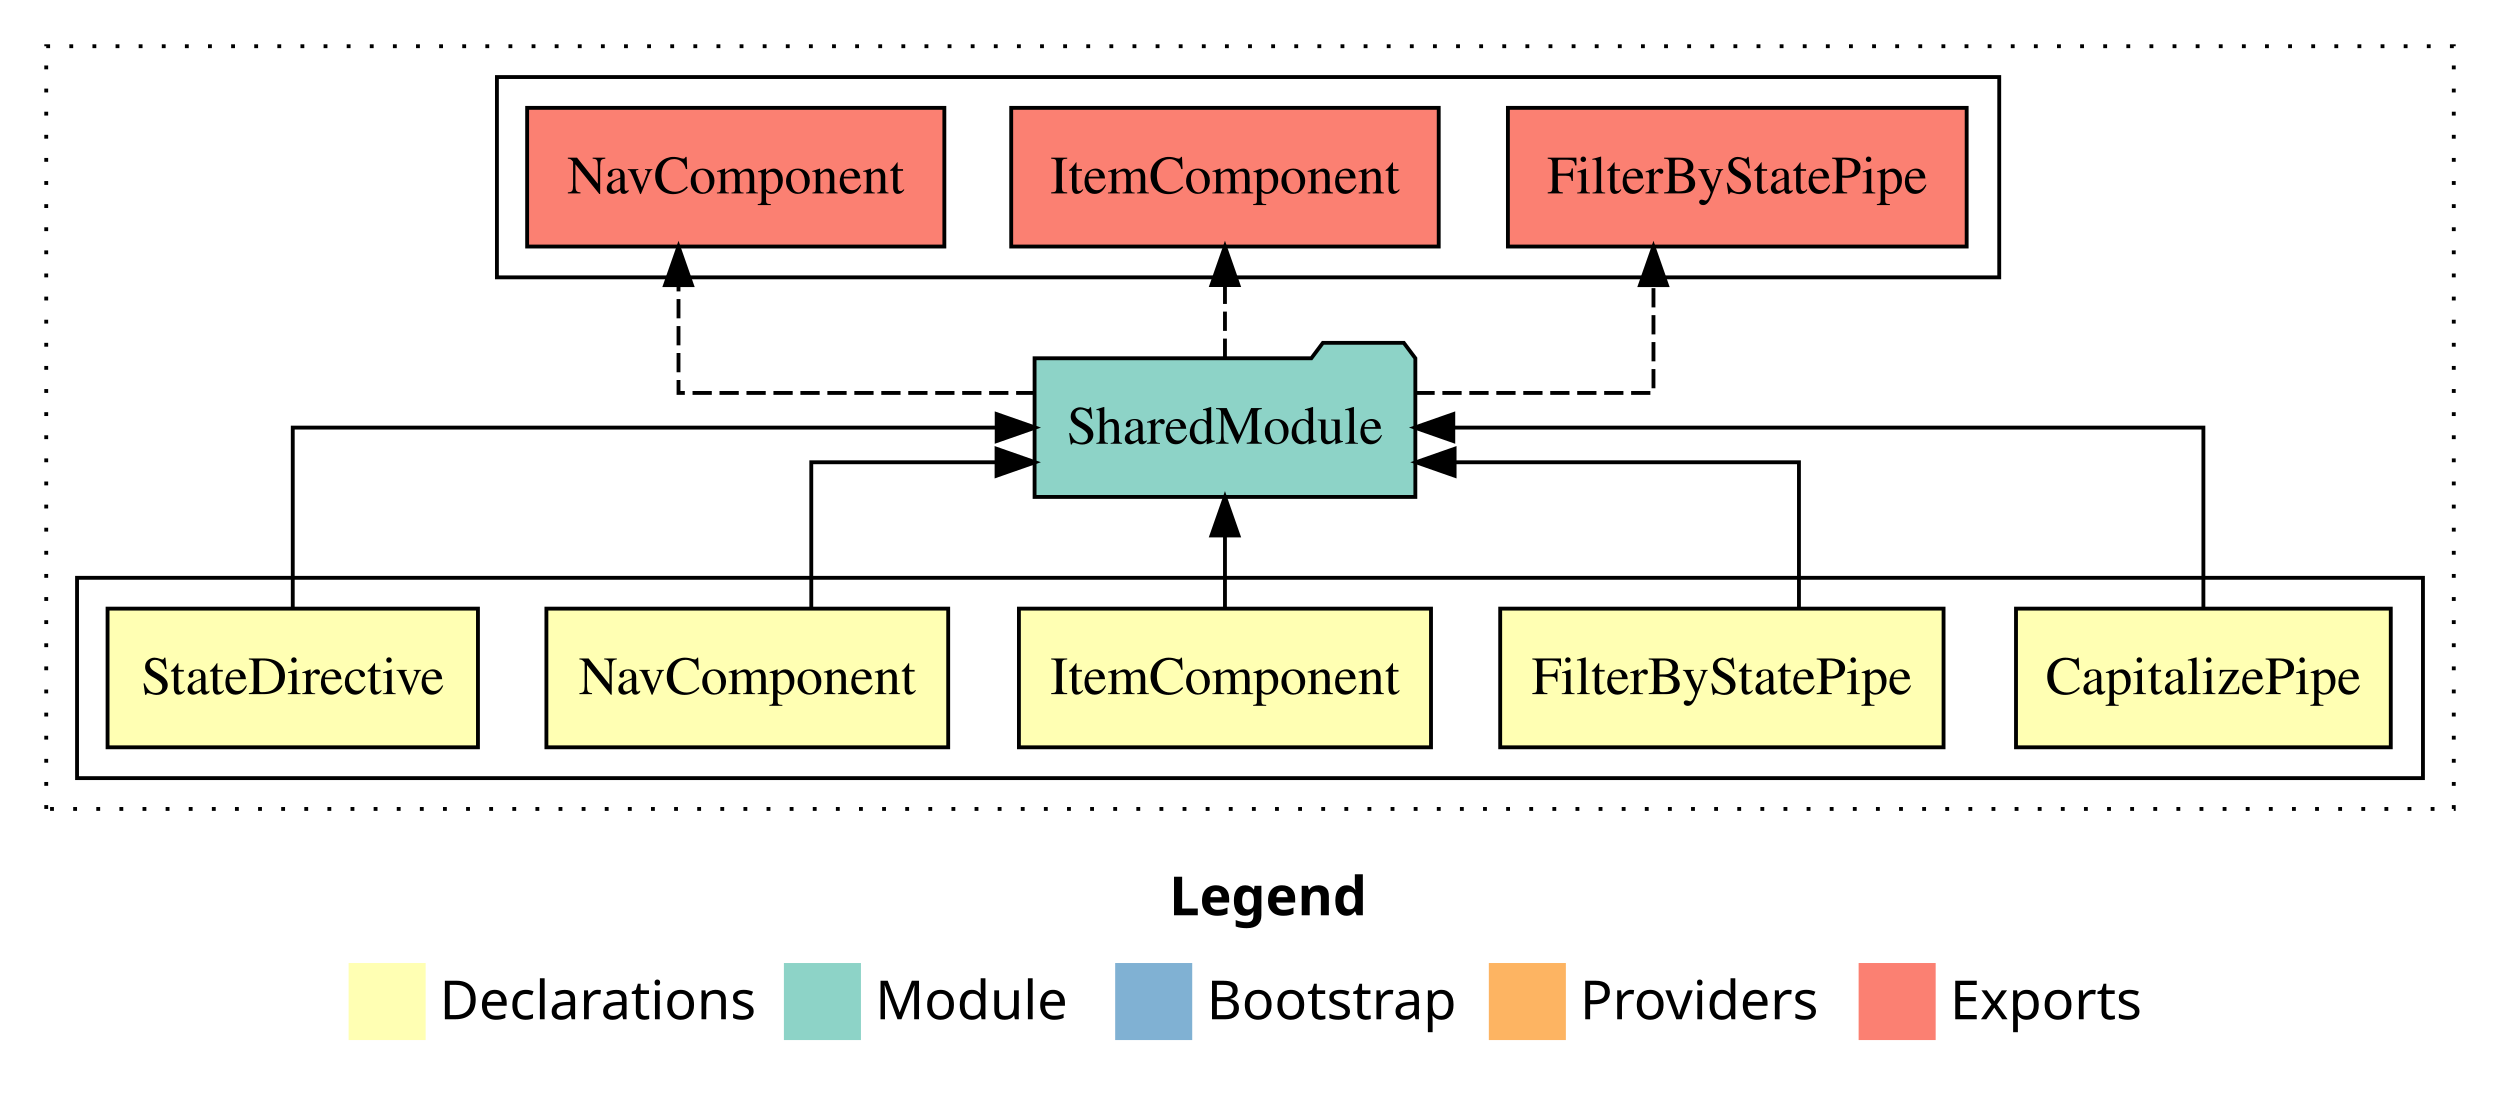
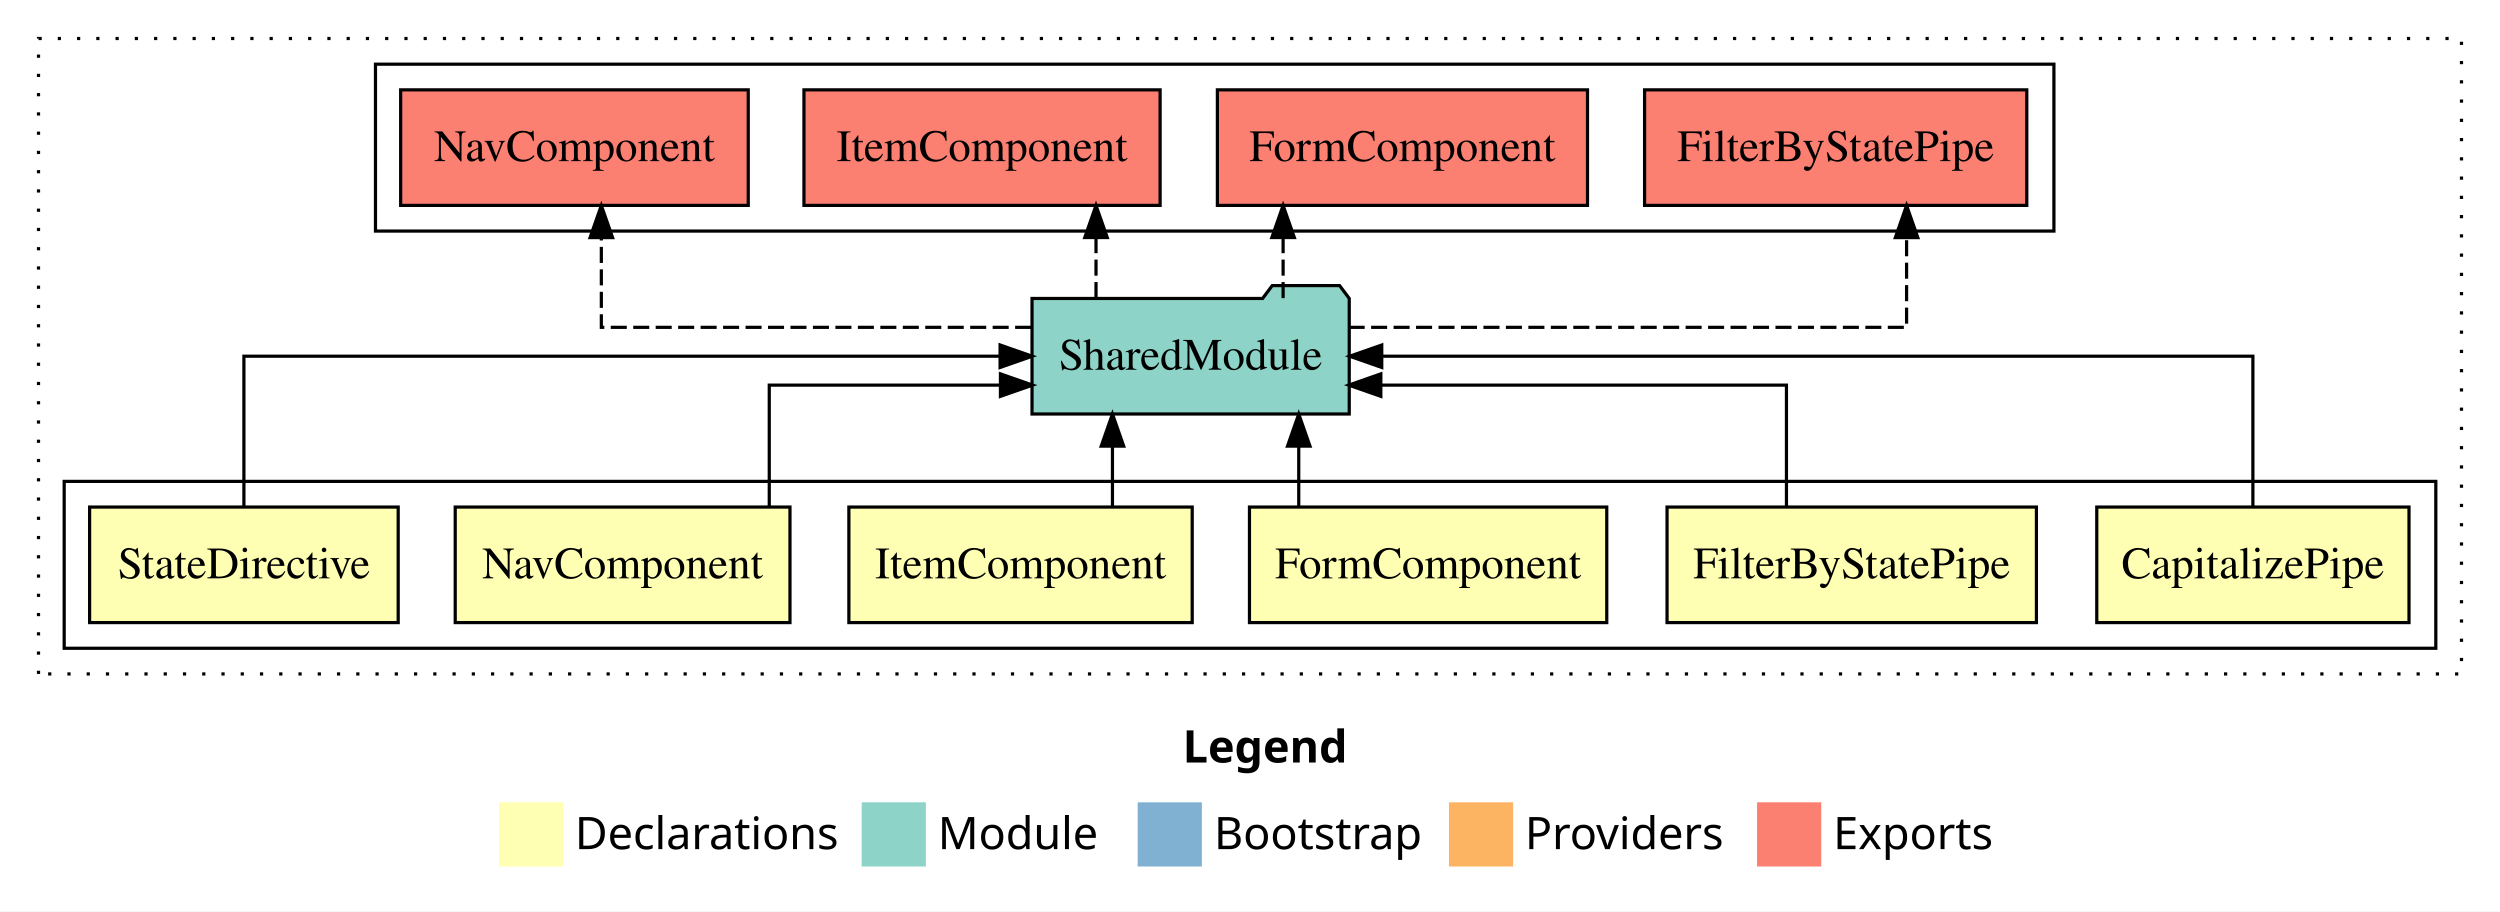
- <svg xmlns="http://www.w3.org/2000/svg" width="649pt" height="284pt" viewBox="0.00 0.00 649.00 284.00">
+ <svg xmlns="http://www.w3.org/2000/svg" width="779pt" height="284pt" viewBox="0.00 0.00 779.00 284.00">
  <g id="graph0" class="graph" transform="scale(1 1) rotate(0) translate(4 280)">
-     <polygon fill="#ffffff" stroke="transparent" points="-4,4 -4,-280 645,-280 645,4 -4,4" />
-     <text text-anchor="start" x="299.509" y="-42.4" font-family="sans-serif" font-weight="bold" font-size="14.00" fill="#000000">Legend</text>
-     <polygon fill="#ffffb3" stroke="transparent" points="86.5,-10 86.5,-30 106.5,-30 106.5,-10 86.5,-10" />
-     <text text-anchor="start" x="110.129" y="-15.4" font-family="sans-serif" font-size="14.00" fill="#000000">  Declarations</text>
-     <polygon fill="#8dd3c7" stroke="transparent" points="199.5,-10 199.5,-30 219.5,-30 219.5,-10 199.5,-10" />
-     <text text-anchor="start" x="223.225" y="-15.4" font-family="sans-serif" font-size="14.00" fill="#000000">  Module</text>
-     <polygon fill="#80b1d3" stroke="transparent" points="285.5,-10 285.5,-30 305.5,-30 305.5,-10 285.5,-10" />
-     <text text-anchor="start" x="309.281" y="-15.4" font-family="sans-serif" font-size="14.00" fill="#000000">  Bootstrap</text>
-     <polygon fill="#fdb462" stroke="transparent" points="382.5,-10 382.5,-30 402.5,-30 402.5,-10 382.5,-10" />
-     <text text-anchor="start" x="406.173" y="-15.4" font-family="sans-serif" font-size="14.00" fill="#000000">  Providers</text>
-     <polygon fill="#fb8072" stroke="transparent" points="478.5,-10 478.5,-30 498.5,-30 498.5,-10 478.5,-10" />
-     <text text-anchor="start" x="502.226" y="-15.4" font-family="sans-serif" font-size="14.00" fill="#000000">  Exports</text>
+     <polygon fill="#ffffff" stroke="transparent" points="-4,4 -4,-280 775,-280 775,4 -4,4" />
+     <text text-anchor="start" x="364.509" y="-42.4" font-family="sans-serif" font-weight="bold" font-size="14.00" fill="#000000">Legend</text>
+     <polygon fill="#ffffb3" stroke="transparent" points="151.5,-10 151.5,-30 171.5,-30 171.5,-10 151.5,-10" />
+     <text text-anchor="start" x="175.129" y="-15.4" font-family="sans-serif" font-size="14.00" fill="#000000">  Declarations</text>
+     <polygon fill="#8dd3c7" stroke="transparent" points="264.5,-10 264.5,-30 284.5,-30 284.5,-10 264.5,-10" />
+     <text text-anchor="start" x="288.225" y="-15.4" font-family="sans-serif" font-size="14.00" fill="#000000">  Module</text>
+     <polygon fill="#80b1d3" stroke="transparent" points="350.5,-10 350.5,-30 370.5,-30 370.5,-10 350.5,-10" />
+     <text text-anchor="start" x="374.281" y="-15.4" font-family="sans-serif" font-size="14.00" fill="#000000">  Bootstrap</text>
+     <polygon fill="#fdb462" stroke="transparent" points="447.5,-10 447.5,-30 467.5,-30 467.5,-10 447.5,-10" />
+     <text text-anchor="start" x="471.173" y="-15.4" font-family="sans-serif" font-size="14.00" fill="#000000">  Providers</text>
+     <polygon fill="#fb8072" stroke="transparent" points="543.5,-10 543.5,-30 563.5,-30 563.5,-10 543.5,-10" />
+     <text text-anchor="start" x="567.226" y="-15.4" font-family="sans-serif" font-size="14.00" fill="#000000">  Exports</text>
    <g id="clust1" class="cluster">
-       <polygon fill="none" stroke="#000000" stroke-dasharray="1,5" points="8,-70 8,-268 633,-268 633,-70 8,-70" />
+       <polygon fill="none" stroke="#000000" stroke-dasharray="1,5" points="8,-70 8,-268 763,-268 763,-70 8,-70" />
    </g>
    <g id="clust2" class="cluster">
-       <polygon fill="none" stroke="#000000" points="16,-78 16,-130 625,-130 625,-78 16,-78" />
+       <polygon fill="none" stroke="#000000" points="16,-78 16,-130 755,-130 755,-78 16,-78" />
    </g>
-     <g id="clust9" class="cluster">
-       <polygon fill="none" stroke="#000000" points="125,-208 125,-260 515,-260 515,-208 125,-208" />
+     <g id="clust10" class="cluster">
+       <polygon fill="none" stroke="#000000" points="113,-208 113,-260 636,-260 636,-208 113,-208" />
    </g>
    <g id="node1" class="node">
-       <polygon fill="#ffffb3" stroke="#000000" points="616.646,-122 519.354,-122 519.354,-86 616.646,-86 616.646,-122" />
-       <text text-anchor="middle" x="568" y="-99.8" font-family="Times,serif" font-size="14.00" fill="#000000">CapitalizePipe</text>
+       <polygon fill="#ffffb3" stroke="#000000" points="746.646,-122 649.354,-122 649.354,-86 746.646,-86 746.646,-122" />
+       <text text-anchor="middle" x="698" y="-99.8" font-family="Times,serif" font-size="14.00" fill="#000000">CapitalizePipe</text>
    </g>
-     <g id="node6" class="node">
-       <polygon fill="#8dd3c7" stroke="#000000" points="363.423,-187 360.423,-191 339.423,-191 336.423,-187 264.577,-187 264.577,-151 363.423,-151 363.423,-187" />
-       <text text-anchor="middle" x="314" y="-164.8" font-family="Times,serif" font-size="14.00" fill="#000000">SharedModule</text>
+     <g id="node7" class="node">
+       <polygon fill="#8dd3c7" stroke="#000000" points="416.423,-187 413.423,-191 392.423,-191 389.423,-187 317.577,-187 317.577,-151 416.423,-151 416.423,-187" />
+       <text text-anchor="middle" x="367" y="-164.8" font-family="Times,serif" font-size="14.00" fill="#000000">SharedModule</text>
    </g>
    <g id="edge1" class="edge">
-       <path fill="none" stroke="#000000" d="M568,-122.106C568,-141.339 568,-169 568,-169 568,-169 373.275,-169 373.275,-169" />
-       <polygon fill="#000000" stroke="#000000" points="373.275,-165.5 363.275,-169 373.275,-172.5 373.275,-165.5" />
+       <path fill="none" stroke="#000000" d="M698,-122.106C698,-141.339 698,-169 698,-169 698,-169 426.554,-169 426.554,-169" />
+       <polygon fill="#000000" stroke="#000000" points="426.554,-165.5 416.554,-169 426.554,-172.5 426.554,-165.5" />
    </g>
    <g id="node2" class="node">
-       <polygon fill="#ffffb3" stroke="#000000" points="500.548,-122 385.452,-122 385.452,-86 500.548,-86 500.548,-122" />
-       <text text-anchor="middle" x="443" y="-99.8" font-family="Times,serif" font-size="14.00" fill="#000000">FilterByStatePipe</text>
+       <polygon fill="#ffffb3" stroke="#000000" points="630.548,-122 515.452,-122 515.452,-86 630.548,-86 630.548,-122" />
+       <text text-anchor="middle" x="573" y="-99.8" font-family="Times,serif" font-size="14.00" fill="#000000">FilterByStatePipe</text>
    </g>
    <g id="edge2" class="edge">
-       <path fill="none" stroke="#000000" d="M463.008,-122.027C463.008,-138.398 463.008,-160 463.008,-160 463.008,-160 373.618,-160 373.618,-160" />
-       <polygon fill="#000000" stroke="#000000" points="373.618,-156.5 363.618,-160 373.617,-163.5 373.618,-156.5" />
+       <path fill="none" stroke="#000000" d="M552.659,-122.027C552.659,-138.398 552.659,-160 552.659,-160 552.659,-160 426.266,-160 426.266,-160" />
+       <polygon fill="#000000" stroke="#000000" points="426.266,-156.5 416.266,-160 426.266,-163.5 426.266,-156.5" />
    </g>
    <g id="node3" class="node">
+       <polygon fill="#ffffb3" stroke="#000000" points="496.667,-122 385.333,-122 385.333,-86 496.667,-86 496.667,-122" />
+       <text text-anchor="middle" x="441" y="-99.8" font-family="Times,serif" font-size="14.00" fill="#000000">FormComponent</text>
+     </g>
+     <g id="edge3" class="edge">
+       <path fill="none" stroke="#000000" d="M400.689,-122.106C400.689,-122.106 400.689,-140.991 400.689,-140.991" />
+       <polygon fill="#000000" stroke="#000000" points="397.189,-140.991 400.689,-150.991 404.189,-140.991 397.189,-140.991" />
+     </g>
+     <g id="node4" class="node">
      <polygon fill="#ffffb3" stroke="#000000" points="367.489,-122 260.511,-122 260.511,-86 367.489,-86 367.489,-122" />
      <text text-anchor="middle" x="314" y="-99.8" font-family="Times,serif" font-size="14.00" fill="#000000">ItemComponent</text>
    </g>
-     <g id="edge3" class="edge">
-       <path fill="none" stroke="#000000" d="M314,-122.106C314,-122.106 314,-140.991 314,-140.991" />
-       <polygon fill="#000000" stroke="#000000" points="310.5,-140.991 314,-150.991 317.5,-140.991 310.5,-140.991" />
+     <g id="edge4" class="edge">
+       <path fill="none" stroke="#000000" d="M342.642,-122.106C342.642,-122.106 342.642,-140.991 342.642,-140.991" />
+       <polygon fill="#000000" stroke="#000000" points="339.142,-140.991 342.642,-150.991 346.142,-140.991 339.142,-140.991" />
    </g>
-     <g id="node4" class="node">
+     <g id="node5" class="node">
      <polygon fill="#ffffb3" stroke="#000000" points="242.154,-122 137.846,-122 137.846,-86 242.154,-86 242.154,-122" />
      <text text-anchor="middle" x="190" y="-99.8" font-family="Times,serif" font-size="14.00" fill="#000000">NavComponent</text>
    </g>
-     <g id="edge4" class="edge">
-       <path fill="none" stroke="#000000" d="M206.609,-122.027C206.609,-138.398 206.609,-160 206.609,-160 206.609,-160 254.705,-160 254.705,-160" />
-       <polygon fill="#000000" stroke="#000000" points="254.705,-163.5 264.705,-160 254.705,-156.5 254.705,-163.5" />
+     <g id="edge5" class="edge">
+       <path fill="none" stroke="#000000" d="M235.702,-122.027C235.702,-138.398 235.702,-160 235.702,-160 235.702,-160 307.736,-160 307.736,-160" />
+       <polygon fill="#000000" stroke="#000000" points="307.736,-163.5 317.736,-160 307.736,-156.5 307.736,-163.5" />
    </g>
-     <g id="node5" class="node">
+     <g id="node6" class="node">
      <polygon fill="#ffffb3" stroke="#000000" points="120.076,-122 23.924,-122 23.924,-86 120.076,-86 120.076,-122" />
      <text text-anchor="middle" x="72" y="-99.8" font-family="Times,serif" font-size="14.00" fill="#000000">StateDirective</text>
    </g>
-     <g id="edge5" class="edge">
-       <path fill="none" stroke="#000000" d="M72,-122.106C72,-141.339 72,-169 72,-169 72,-169 254.736,-169 254.736,-169" />
-       <polygon fill="#000000" stroke="#000000" points="254.736,-172.5 264.736,-169 254.736,-165.5 254.736,-172.5" />
-     </g>
-     <g id="node7" class="node">
-       <polygon fill="#fb8072" stroke="#000000" points="506.547,-252 387.453,-252 387.453,-216 506.547,-216 506.547,-252" />
-       <text text-anchor="middle" x="447" y="-229.8" font-family="Times,serif" font-size="14.00" fill="#000000">FilterByStatePipe </text>
-     </g>
    <g id="edge6" class="edge">
-       <path fill="none" stroke="#000000" stroke-dasharray="5,2" d="M363.44,-178C393.15,-178 425.242,-178 425.242,-178 425.242,-178 425.242,-205.973 425.242,-205.973" />
-       <polygon fill="#000000" stroke="#000000" points="421.742,-205.973 425.242,-215.973 428.742,-205.973 421.742,-205.973" />
+       <path fill="none" stroke="#000000" d="M72,-122.106C72,-141.339 72,-169 72,-169 72,-169 307.624,-169 307.624,-169" />
+       <polygon fill="#000000" stroke="#000000" points="307.624,-172.5 317.624,-169 307.624,-165.5 307.624,-172.5" />
    </g>
    <g id="node8" class="node">
-       <polygon fill="#fb8072" stroke="#000000" points="369.49,-252 258.51,-252 258.51,-216 369.49,-216 369.49,-252" />
-       <text text-anchor="middle" x="314" y="-229.8" font-family="Times,serif" font-size="14.00" fill="#000000">ItemComponent </text>
+       <polygon fill="#fb8072" stroke="#000000" points="627.547,-252 508.453,-252 508.453,-216 627.547,-216 627.547,-252" />
+       <text text-anchor="middle" x="568" y="-229.8" font-family="Times,serif" font-size="14.00" fill="#000000">FilterByStatePipe </text>
    </g>
    <g id="edge7" class="edge">
-       <path fill="none" stroke="#000000" stroke-dasharray="5,2" d="M314,-187.106C314,-187.106 314,-205.991 314,-205.991" />
-       <polygon fill="#000000" stroke="#000000" points="310.5,-205.991 314,-215.991 317.5,-205.991 310.5,-205.991" />
+       <path fill="none" stroke="#000000" stroke-dasharray="5,2" d="M416.235,-178C481.933,-178 590.091,-178 590.091,-178 590.091,-178 590.091,-205.973 590.091,-205.973" />
+       <polygon fill="#000000" stroke="#000000" points="586.591,-205.973 590.091,-215.973 593.591,-205.973 586.591,-205.973" />
    </g>
    <g id="node9" class="node">
-       <polygon fill="#fb8072" stroke="#000000" points="241.154,-252 132.846,-252 132.846,-216 241.154,-216 241.154,-252" />
-       <text text-anchor="middle" x="187" y="-229.8" font-family="Times,serif" font-size="14.00" fill="#000000">NavComponent </text>
+       <polygon fill="#fb8072" stroke="#000000" points="490.666,-252 375.334,-252 375.334,-216 490.666,-216 490.666,-252" />
+       <text text-anchor="middle" x="433" y="-229.8" font-family="Times,serif" font-size="14.00" fill="#000000">FormComponent </text>
    </g>
    <g id="edge8" class="edge">
-       <path fill="none" stroke="#000000" stroke-dasharray="5,2" d="M264.783,-178C223.81,-178 172.141,-178 172.141,-178 172.141,-178 172.141,-205.973 172.141,-205.973" />
-       <polygon fill="#000000" stroke="#000000" points="168.641,-205.973 172.141,-215.973 175.641,-205.973 168.641,-205.973" />
+       <path fill="none" stroke="#000000" stroke-dasharray="5,2" d="M395.814,-187.106C395.814,-187.106 395.814,-205.991 395.814,-205.991" />
+       <polygon fill="#000000" stroke="#000000" points="392.314,-205.991 395.814,-215.991 399.314,-205.991 392.314,-205.991" />
+     </g>
+     <g id="node10" class="node">
+       <polygon fill="#fb8072" stroke="#000000" points="357.49,-252 246.51,-252 246.51,-216 357.49,-216 357.49,-252" />
+       <text text-anchor="middle" x="302" y="-229.8" font-family="Times,serif" font-size="14.00" fill="#000000">ItemComponent </text>
+     </g>
+     <g id="edge9" class="edge">
+       <path fill="none" stroke="#000000" stroke-dasharray="5,2" d="M337.517,-187.106C337.517,-187.106 337.517,-205.991 337.517,-205.991" />
+       <polygon fill="#000000" stroke="#000000" points="334.017,-205.991 337.517,-215.991 341.017,-205.991 334.017,-205.991" />
+     </g>
+     <g id="node11" class="node">
+       <polygon fill="#fb8072" stroke="#000000" points="229.154,-252 120.846,-252 120.846,-216 229.154,-216 229.154,-252" />
+       <text text-anchor="middle" x="175" y="-229.8" font-family="Times,serif" font-size="14.00" fill="#000000">NavComponent </text>
+     </g>
+     <g id="edge10" class="edge">
+       <path fill="none" stroke="#000000" stroke-dasharray="5,2" d="M317.308,-178C262.927,-178 183.375,-178 183.375,-178 183.375,-178 183.375,-205.973 183.375,-205.973" />
+       <polygon fill="#000000" stroke="#000000" points="179.875,-205.973 183.375,-215.973 186.875,-205.973 179.875,-205.973" />
    </g>
  </g>
</svg>
